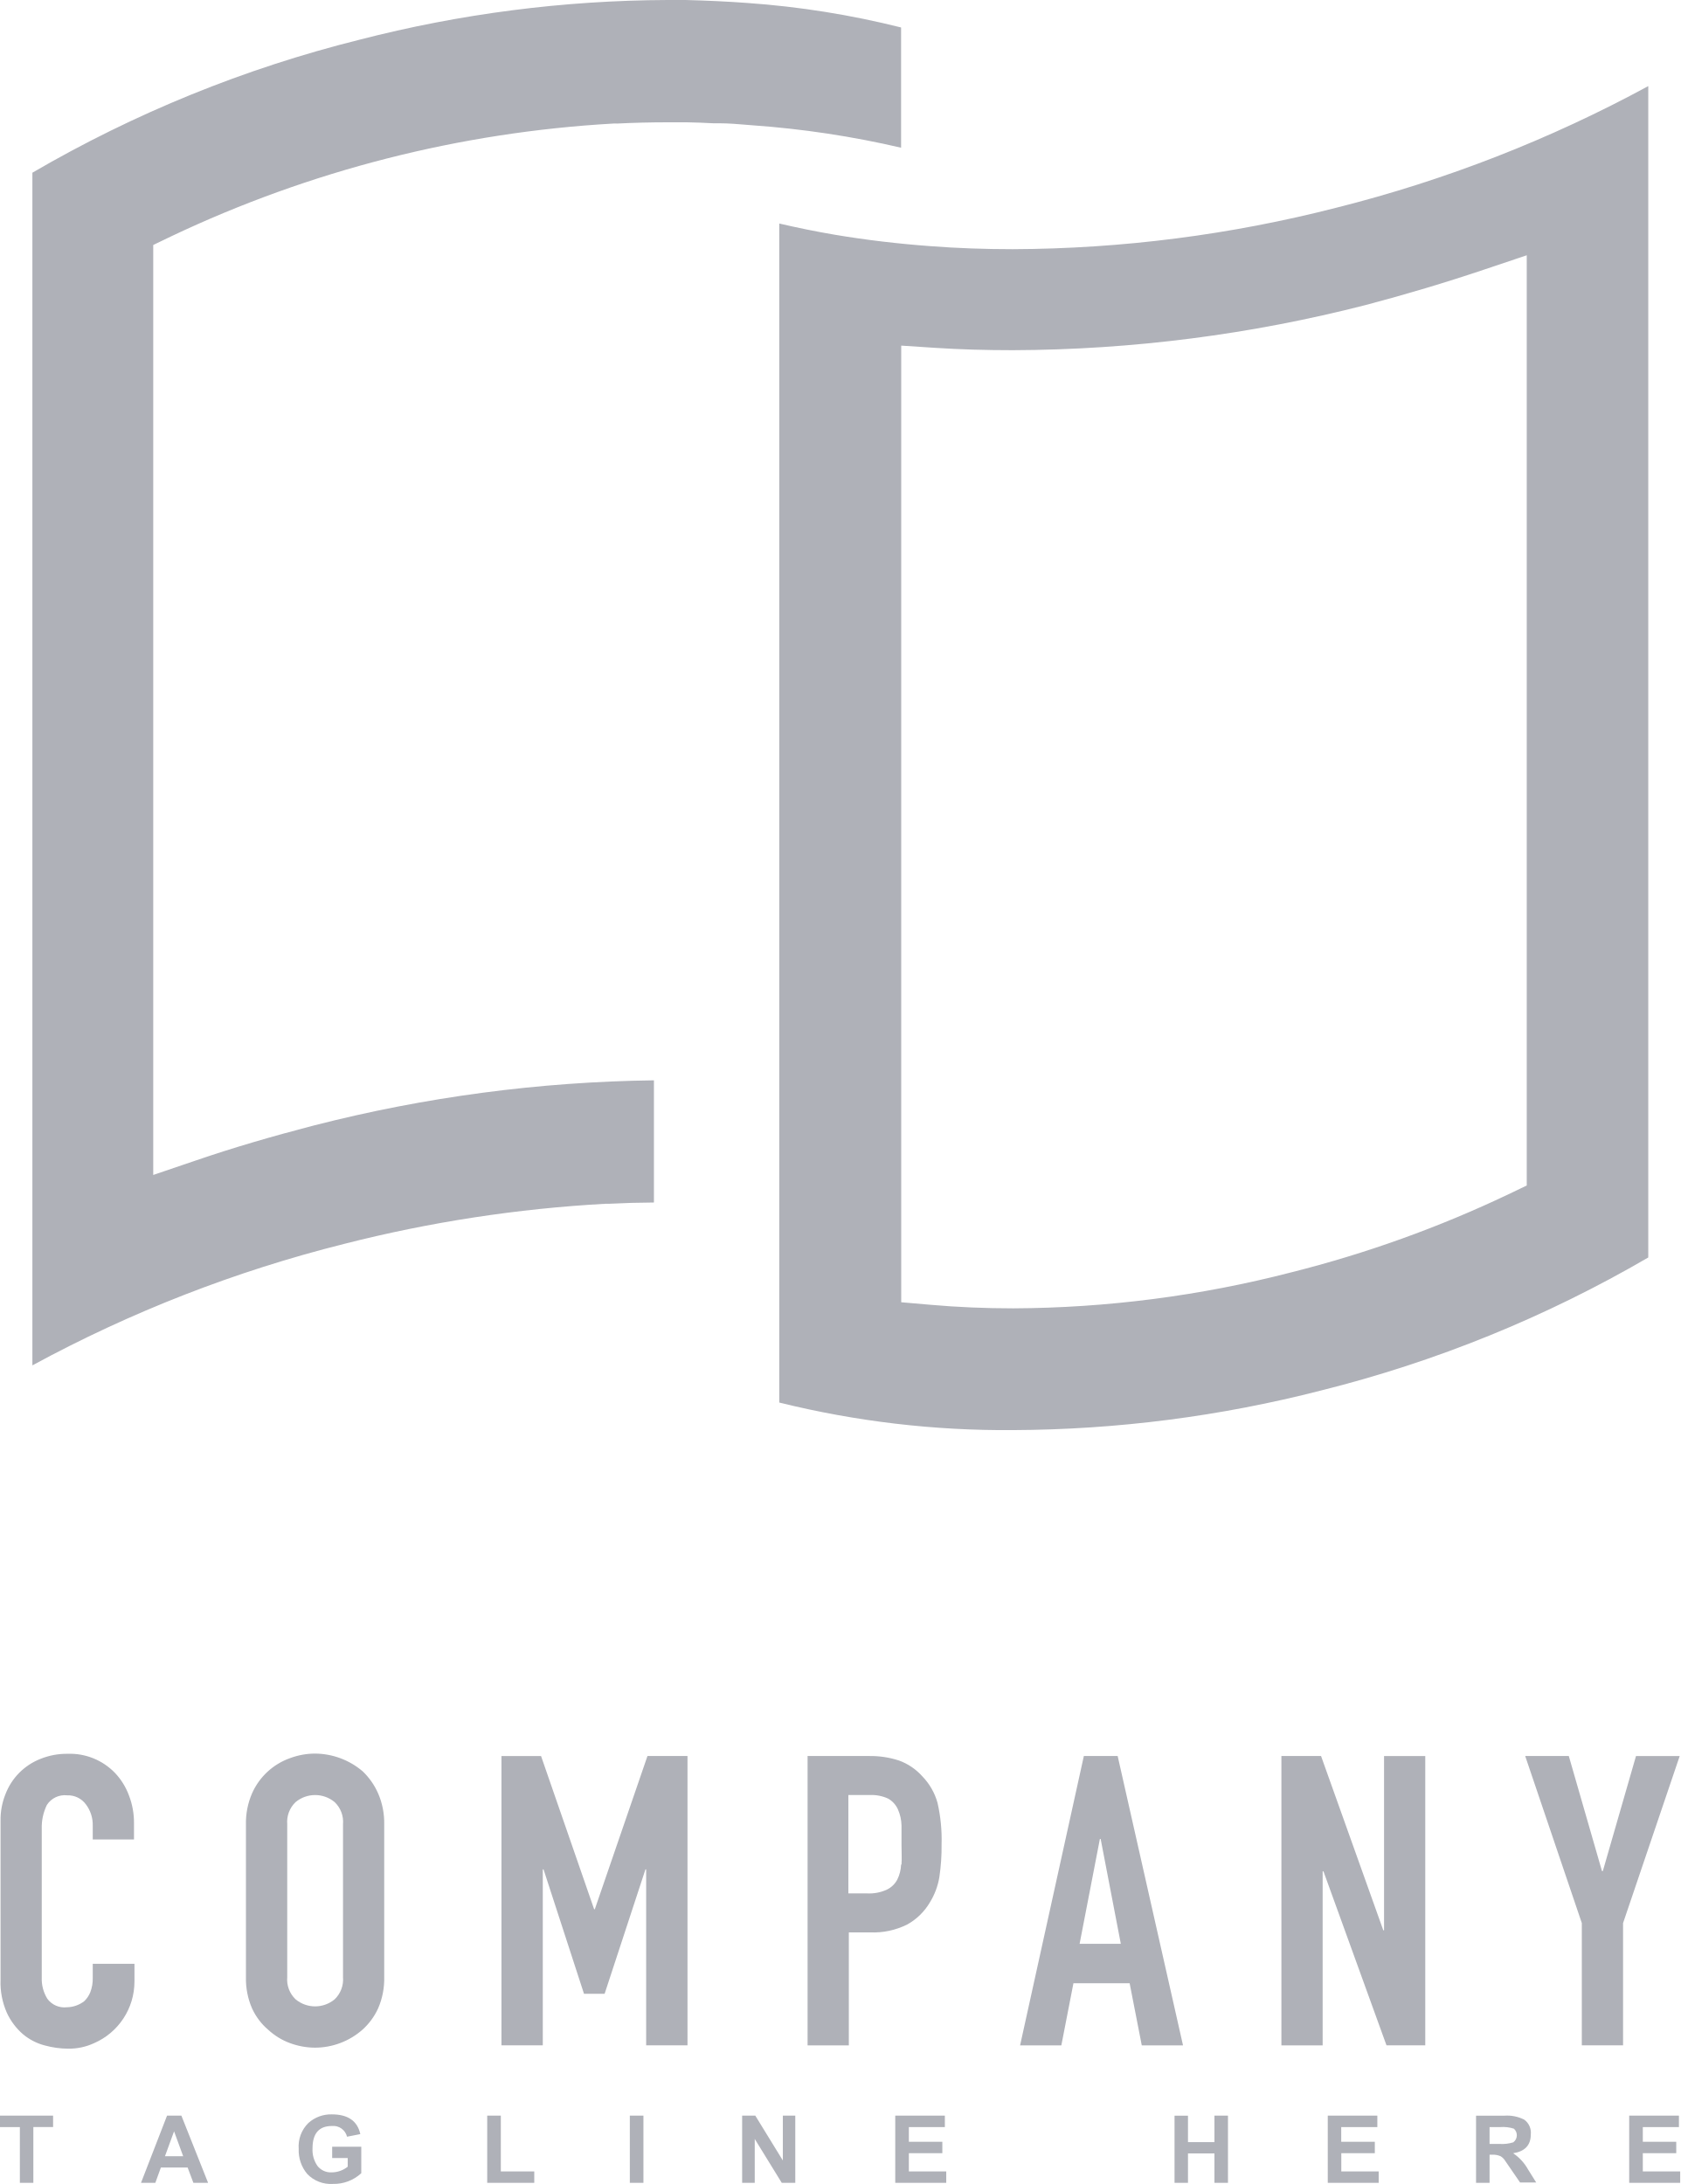
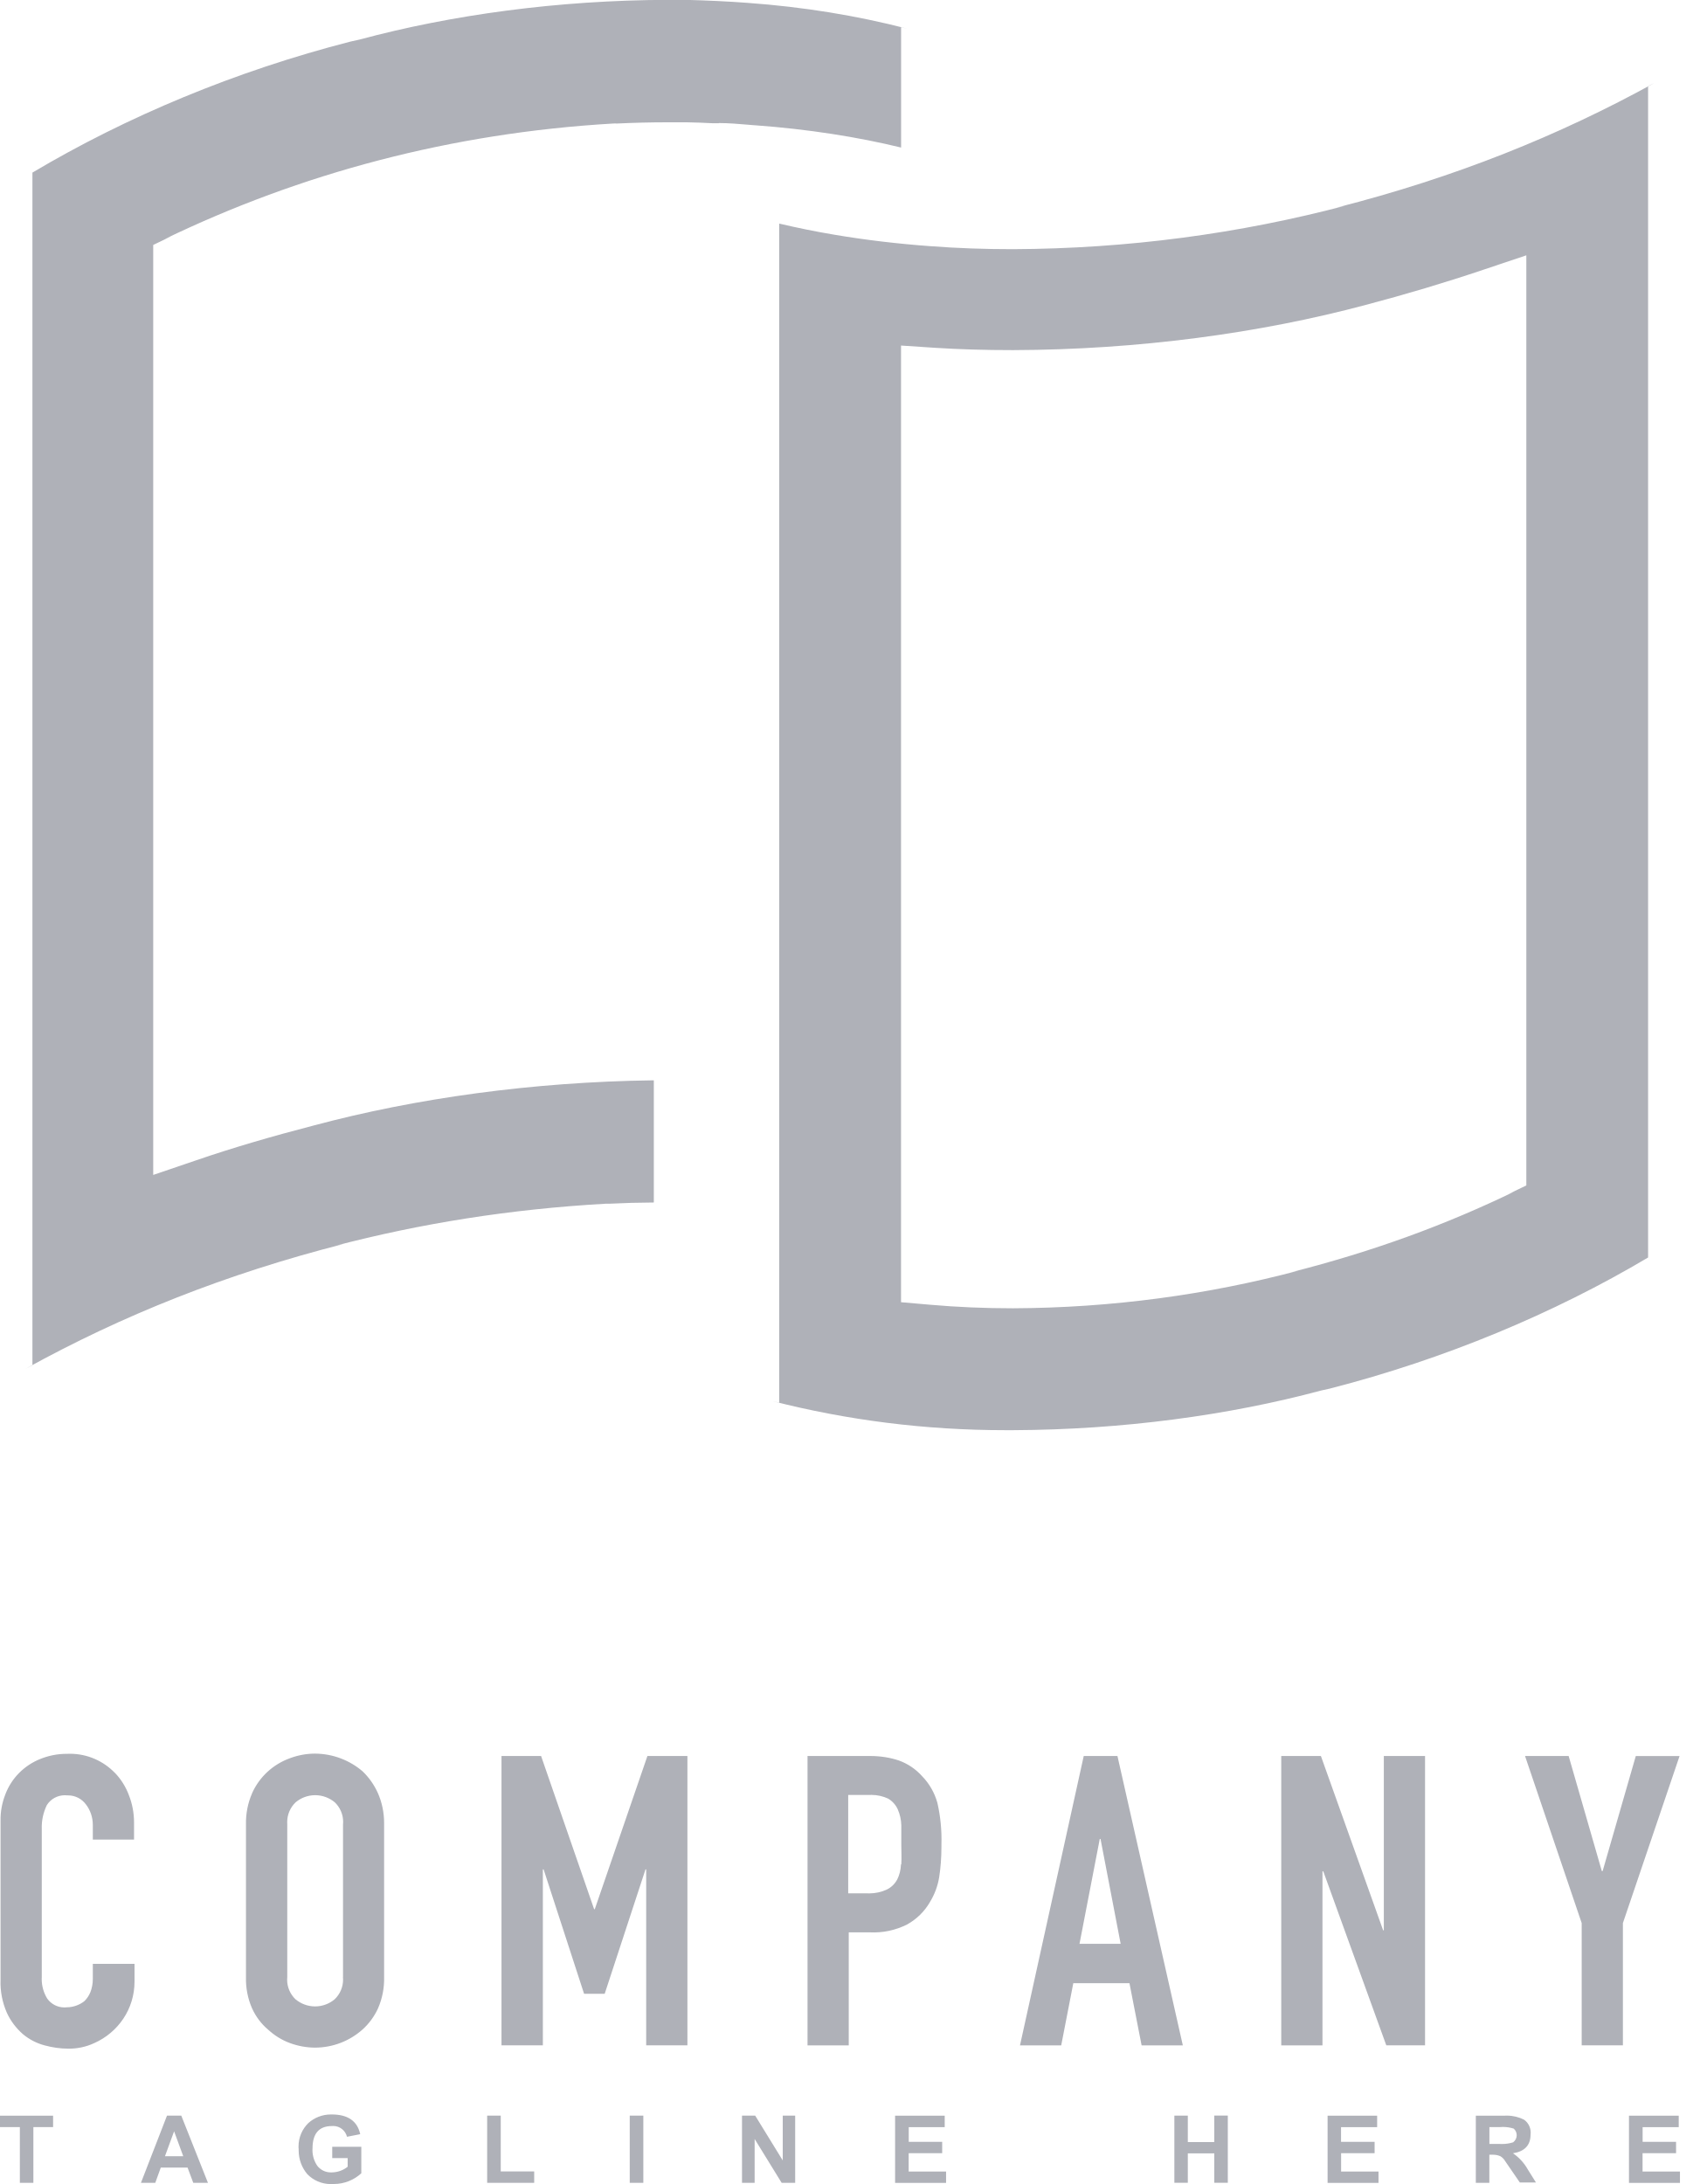
- <svg xmlns="http://www.w3.org/2000/svg" width="40" height="52" fill="none">
-   <path fill-rule="evenodd" clip-rule="evenodd" d="M17.114 2.935h-.137c-.21-.013-.42-.018-.63-.023h-.455c-.397 0-.802.01-1.204.03a.625.625 0 0 0-.091 0A28.275 28.275 0 0 0 4.08 5.625l-.432.208v22.142l1.012-.344c.888-.305 1.834-.58 2.813-.834a34.328 34.328 0 0 1 8.095-1.075v2.909c-.362.002-.713.012-1.065.03h-.084a32.36 32.36 0 0 0-6.228.956 31.634 31.634 0 0 0-7.42 2.892V4.112A29.727 29.727 0 0 1 8.557.946 29.793 29.793 0 0 1 15.892 0h.427c.511.013 1.01.036 1.478.071a21.09 21.09 0 0 1 3.655.583v2.863a22.623 22.623 0 0 0-3.542-.534l-.072-.006c-.247-.021-.494-.042-.724-.042Zm5.039 2.926c.635.049 1.293.072 1.958.072a31.467 31.467 0 0 0 7.713-.99A31.777 31.777 0 0 0 39.24 2.05v27.89a29.815 29.815 0 0 1-7.786 3.166 29.943 29.943 0 0 1-7.337.944 22.405 22.405 0 0 1-5.565-.656V5.322c.43.1.873.191 1.323.267.739.125 1.518.216 2.277.272Zm14.194.217-1.012.34c-.93.313-1.87.593-2.813.842a34.263 34.263 0 0 1-8.406 1.078c-.66 0-1.267-.018-1.854-.056l-.807-.053V31.006l.693.06c.642.057 1.305.085 1.973.085a26.884 26.884 0 0 0 6.62-.857 27.764 27.764 0 0 0 5.173-1.86l.433-.208V6.078Z" fill="#AFB1B8" />
-   <path d="M2.737 42.212a1.492 1.492 0 0 0-1.126-.455 1.673 1.673 0 0 0-.65.122 1.463 1.463 0 0 0-.832.842c-.08.2-.119.413-.116.628v3.794c-.01.267.042.533.149.778.09.195.219.368.38.509.151.127.329.22.52.27.185.051.376.078.567.078.211.002.42-.043.612-.132a1.599 1.599 0 0 0 .96-1.465v-.424h-.993v.338a.881.881 0 0 1-.058.338.608.608 0 0 1-.144.214.697.697 0 0 1-.415.145.503.503 0 0 1-.465-.204.899.899 0 0 1-.132-.508v-3.538c-.006-.196.036-.39.122-.567a.507.507 0 0 1 .485-.229.527.527 0 0 1 .443.214.806.806 0 0 1 .164.509v.328h.982v-.387a1.788 1.788 0 0 0-.121-.664 1.562 1.562 0 0 0-.332-.534ZM8.629 42.17a1.765 1.765 0 0 0-1.128-.418c-.202 0-.403.037-.592.107A1.559 1.559 0 0 0 6 42.7c-.1.231-.15.482-.145.735v3.638c-.006.256.043.51.145.745.09.196.22.37.384.509.152.14.33.25.524.32.19.07.39.106.592.107a1.714 1.714 0 0 0 1.128-.427c.158-.142.286-.315.374-.509.102-.234.151-.489.145-.745v-3.639a1.77 1.77 0 0 0-.145-.734 1.643 1.643 0 0 0-.374-.532Zm-.463 4.904a.654.654 0 0 1-.197.527.727.727 0 0 1-.934 0 .652.652 0 0 1-.197-.527v-3.639a.654.654 0 0 1 .197-.526.727.727 0 0 1 .934 0 .651.651 0 0 1 .197.526v3.64ZM16.367 48.7v-6.89h-.953l-1.253 3.647h-.017l-1.263-3.646h-.943v6.888h.984v-4.19h.018l.963 2.962h.491l.972-2.962h.017v4.19h.984ZM21.958 42.294c-.151-.17-.343-.3-.556-.377a2.184 2.184 0 0 0-.714-.107h-1.462v6.89h.982v-2.691h.505c.307.014.611-.051.886-.188a1.43 1.43 0 0 0 .539-.527c.113-.183.19-.387.225-.6a4.9 4.9 0 0 0 .053-.783c.01-.33-.023-.662-.096-.984a1.466 1.466 0 0 0-.362-.633Zm-.506 2.1a.867.867 0 0 1-.091.359.552.552 0 0 1-.253.241 1.006 1.006 0 0 1-.463.087h-.448v-2.342h.506a.942.942 0 0 1 .443.086.556.556 0 0 1 .23.254c.054.121.083.252.086.384v.458c0 .16.01.326 0 .473h-.01ZM26.608 41.81h-.805l-1.518 6.89h.982l.288-1.48h1.338l.289 1.48h.982l-1.556-6.89Zm-.906 4.471.483-2.497h.018l.48 2.497h-.981ZM32.95 45.96h-.018l-1.482-4.15h-.944v6.89h.982v-4.143h.02l1.5 4.142h.923v-6.888h-.981v4.15ZM38.948 41.81l-.79 2.74h-.02l-.79-2.74H36.31l1.348 3.978v2.911h.982v-2.911l1.348-3.977h-1.04ZM0 50.645h.473v1.327h.321v-1.328h.47v-.272H0v.273ZM3.977 50.372l-.62 1.6h.341l.132-.364h.637l.137.364h.35l-.636-1.6h-.341Zm-.05.967.217-.593.217.593h-.435ZM7.908 51.382h.37v.206a.613.613 0 0 1-.38.135.404.404 0 0 1-.34-.153.669.669 0 0 1-.118-.417c0-.356.154-.534.46-.534a.337.337 0 0 1 .362.255l.316-.062c-.068-.312-.293-.47-.678-.47a.804.804 0 0 0-.559.206.78.78 0 0 0-.23.615.873.873 0 0 0 .205.6.776.776 0 0 0 .607.235.96.96 0 0 0 .678-.255v-.63h-.693v.27ZM11.923 50.372h-.324v1.6h1.12V51.7h-.796v-1.328ZM15.318 50.372h-.324v1.6h.324v-1.6ZM18.637 51.44l-.656-1.068h-.313v1.6h.3v-1.045l.643 1.045h.322v-1.6h-.296v1.069ZM21.637 51.267h.797v-.272h-.797v-.35h.857v-.273h-1.181v1.6h1.214V51.7h-.89v-.433ZM28.912 51.003h-.63v-.63h-.32v1.599h.32v-.7h.63v.7h.322v-1.6h-.322v.631ZM31.93 51.267h.8v-.272h-.8v-.35h.86v-.273H31.61v1.6h1.212V51.7h-.89v-.433ZM36.023 51.268c.278-.044.42-.191.42-.445a.383.383 0 0 0-.157-.356.904.904 0 0 0-.468-.094h-.678v1.599h.322v-.669h.063a.431.431 0 0 1 .2.036c.047.029.086.069.114.117l.349.508h.384l-.195-.312a1.115 1.115 0 0 0-.354-.384Zm-.324-.222h-.237v-.401h.253a.84.84 0 0 1 .326.038.21.21 0 0 1-.015.325.913.913 0 0 1-.327.038ZM39.11 51.267h.796v-.272h-.796v-.35h.86v-.273h-1.184v1.6H40V51.7h-.89v-.433Z" fill="#AFB1B8" />
+ <svg xmlns="http://www.w3.org/2000/svg" version="1.1" width="25" height="32" viewBox="0 0 25 32">
+   <path fill="#afb1b8" d="M10.532 1.806h-0.084c-0.129-0.008-0.258-0.011-0.388-0.014h-0.28c-0.244 0-0.494 0.006-0.741 0.018-0.008-0.001-0.018-0.001-0.028-0.001s-0.020 0-0.029 0.001l0.001-0c-2.376 0.138-4.582 0.733-6.576 1.696l0.104-0.045-0.266 0.128v13.626l0.623-0.212c0.546-0.188 1.129-0.357 1.731-0.513 1.488-0.398 3.202-0.638 4.967-0.661l0.014-0v1.79c-0.223 0.001-0.439 0.007-0.655 0.018h-0.052c-1.399 0.079-2.709 0.289-3.971 0.619l0.139-0.031c-1.734 0.441-3.254 1.050-4.666 1.83l0.1-0.051v-17.475c1.379-0.82 2.975-1.488 4.665-1.921l0.127-0.028c1.353-0.364 2.907-0.576 4.51-0.582h0.267c0.314 0.008 0.622 0.022 0.91 0.044 0.829 0.060 1.597 0.187 2.339 0.378l-0.090-0.020v1.762c-0.628-0.154-1.373-0.271-2.134-0.326l-0.045-0.003-0.044-0.004c-0.152-0.013-0.304-0.026-0.446-0.026zM13.633 3.607c0.391 0.030 0.796 0.044 1.205 0.044 1.689-0.007 3.324-0.228 4.881-0.639l-0.135 0.030c1.734-0.442 3.252-1.052 4.665-1.831l-0.101 0.051v17.163c-1.379 0.819-2.975 1.487-4.664 1.921l-0.127 0.028c-1.353 0.363-2.908 0.574-4.511 0.581h-0.004c-0.033 0-0.072 0-0.111 0-1.177 0-2.319-0.147-3.409-0.425l0.095 0.021v-17.275c0.265 0.062 0.537 0.118 0.814 0.164 0.455 0.077 0.934 0.133 1.401 0.167zM22.367 3.74l-0.623 0.209c-0.572 0.193-1.151 0.365-1.731 0.518-1.551 0.415-3.332 0.657-5.169 0.663h-0.004c-0.406 0-0.78-0.011-1.141-0.034l-0.497-0.033v14.017l0.426 0.037c0.395 0.035 0.803 0.052 1.214 0.052 1.45-0.006 2.853-0.198 4.189-0.553l-0.116 0.026c1.221-0.31 2.281-0.702 3.285-1.189l-0.102 0.044 0.266-0.128v-13.63z" />
+   <path fill="#afb1b8" d="M1.684 25.977c-0.167-0.173-0.401-0.281-0.661-0.281-0.011 0-0.023 0-0.034 0.001l0.002-0c-0.004-0-0.009-0-0.014-0-0.139 0-0.272 0.028-0.393 0.078l0.007-0.003c-0.237 0.095-0.42 0.28-0.51 0.512l-0.002 0.006c-0.049 0.123-0.073 0.254-0.071 0.386v2.335c-0.006 0.164 0.026 0.328 0.092 0.479 0.055 0.12 0.135 0.226 0.234 0.313 0.093 0.078 0.202 0.135 0.32 0.166 0.114 0.031 0.231 0.048 0.349 0.048 0.13 0.001 0.258-0.026 0.377-0.081 0.351-0.156 0.591-0.5 0.591-0.901v-0.261h-0.611v0.208c0 0.004 0 0.009 0 0.014 0 0.070-0.013 0.136-0.037 0.198l0.001-0.004c-0.021 0.052-0.051 0.095-0.089 0.132l-0 0c-0.070 0.054-0.159 0.088-0.255 0.089h-0c-0.011 0.001-0.023 0.002-0.036 0.002-0.103 0-0.194-0.050-0.25-0.127l-0.001-0.001c-0.051-0.082-0.082-0.182-0.082-0.289 0-0.008 0-0.016 0.001-0.024l-0 0.001v-2.177c-0.004-0.121 0.022-0.24 0.075-0.349 0.056-0.087 0.153-0.143 0.262-0.143 0.013 0 0.025 0.001 0.038 0.002l-0.001-0c0.003-0 0.007-0 0.012-0 0.107 0 0.201 0.052 0.26 0.131l0.001 0.001c0.063 0.082 0.101 0.187 0.101 0.3 0 0.005-0 0.009-0 0.014v-0.001 0.202h0.604v-0.238c0-0.003 0-0.007 0-0.011 0-0.143-0.027-0.28-0.077-0.405l0.003 0.007c-0.048-0.128-0.117-0.237-0.205-0.329l0 0zM5.31 25.951c-0.186-0.158-0.429-0.255-0.694-0.257h-0c-0.124 0-0.248 0.023-0.364 0.066-0.252 0.090-0.451 0.276-0.557 0.511l-0.002 0.006c-0.062 0.142-0.092 0.297-0.089 0.452v2.239c-0.004 0.158 0.026 0.314 0.089 0.458 0.055 0.121 0.135 0.228 0.236 0.313 0.094 0.086 0.203 0.154 0.322 0.197 0.117 0.043 0.24 0.065 0.364 0.066 0.267-0.001 0.51-0.1 0.695-0.264l-0.001 0.001c0.097-0.087 0.176-0.194 0.23-0.313 0.063-0.144 0.093-0.301 0.089-0.458v-2.239c0-0.006 0-0.013 0-0.020 0-0.156-0.033-0.305-0.092-0.439l0.003 0.007c-0.057-0.128-0.135-0.237-0.23-0.327l-0-0zM5.025 28.969c0.001 0.010 0.002 0.023 0.002 0.035 0 0.114-0.047 0.216-0.123 0.289l-0 0c-0.077 0.065-0.178 0.105-0.287 0.105s-0.21-0.040-0.288-0.105l0.001 0.001c-0.076-0.073-0.123-0.175-0.123-0.289 0-0.012 0.001-0.025 0.002-0.037l-0 0.002v-2.239c-0.001-0.010-0.001-0.022-0.001-0.034 0-0.113 0.047-0.216 0.123-0.289l0-0c0.077-0.065 0.178-0.105 0.287-0.105s0.21 0.040 0.288 0.105l-0.001-0.001c0.076 0.073 0.123 0.175 0.123 0.289 0 0.012-0.001 0.025-0.002 0.037l0-0.002v2.24zM10.072 29.969v-4.24h-0.586l-0.771 2.244h-0.010l-0.777-2.244h-0.58v4.239h0.606v-2.578h0.011l0.593 1.823h0.302l0.598-1.823h0.010v2.578h0.606zM13.513 26.027c-0.093-0.105-0.211-0.185-0.342-0.232-0.124-0.042-0.267-0.066-0.416-0.066-0.008 0-0.016 0-0.024 0l0.001-0h-0.9v4.24h0.604v-1.656h0.311c0.189 0.009 0.376-0.031 0.545-0.116 0.139-0.078 0.251-0.188 0.329-0.32l0.002-0.004c0.070-0.113 0.117-0.238 0.138-0.369 0.021-0.133 0.033-0.287 0.033-0.444 0-0.013-0-0.027-0-0.040l0 0.002c0.006-0.203-0.014-0.407-0.059-0.606-0.043-0.153-0.12-0.284-0.223-0.39l0 0zM13.201 27.319c-0.003 0.081-0.023 0.157-0.057 0.224l0.001-0.003c-0.035 0.065-0.089 0.116-0.154 0.147l-0.002 0.001c-0.075 0.034-0.162 0.054-0.254 0.054-0.011 0-0.022-0-0.033-0.001l0.002 0h-0.276v-1.441h0.311c0.009-0 0.019-0.001 0.029-0.001 0.088 0 0.172 0.020 0.247 0.055l-0.004-0.002c0.062 0.036 0.111 0.090 0.141 0.154l0.001 0.002c0.033 0.074 0.051 0.155 0.053 0.236v0.282c0 0.098 0.006 0.201 0 0.291h-0.006zM16.374 25.729h-0.495l-0.934 4.24h0.604l0.177-0.911h0.823l0.178 0.911h0.604l-0.958-4.24zM15.817 28.481l0.297-1.537h0.011l0.295 1.537h-0.604zM20.277 28.283h-0.011l-0.912-2.554h-0.581v4.24h0.604v-2.55h0.012l0.923 2.549h0.568v-4.239h-0.604v2.554zM23.968 25.729l-0.486 1.686h-0.012l-0.486-1.686h-0.639l0.83 2.448v1.791h0.604v-1.791l0.83-2.447h-0.64zM0 31.166h0.291v0.817h0.198v-0.817h0.289v-0.167h-0.778v0.168zM2.447 30.998l-0.382 0.985h0.21l0.081-0.224h0.392l0.084 0.224h0.215l-0.391-0.985h-0.21zM2.417 31.593l0.134-0.365 0.134 0.365h-0.268zM4.866 31.62h0.228v0.127c-0.063 0.051-0.145 0.082-0.234 0.083h-0c-0.004 0-0.009 0-0.014 0-0.079 0-0.149-0.037-0.195-0.094l-0-0c-0.046-0.065-0.073-0.147-0.073-0.234 0-0.008 0-0.016 0.001-0.023l-0 0.001c0-0.219 0.095-0.329 0.283-0.329 0.006-0.001 0.014-0.001 0.021-0.001 0.097 0 0.178 0.067 0.201 0.157l0 0.001 0.194-0.038c-0.042-0.192-0.18-0.289-0.417-0.289-0.004-0-0.008-0-0.013-0-0.127 0-0.244 0.048-0.331 0.127l0-0c-0.088 0.087-0.143 0.208-0.143 0.342 0 0.013 0 0.026 0.002 0.038l-0-0.002c-0 0.007-0 0.015-0 0.023 0 0.132 0.048 0.254 0.127 0.347l-0.001-0.001c0.087 0.090 0.209 0.146 0.343 0.146 0.011 0 0.021-0 0.032-0.001l-0.001 0c0.005 0 0.010 0 0.016 0 0.155 0 0.296-0.060 0.402-0.157l-0 0v-0.388h-0.426v0.166zM7.337 30.998h-0.199v0.985h0.689v-0.167h-0.49v-0.817zM9.426 30.998h-0.199v0.985h0.199v-0.985zM11.469 31.655l-0.404-0.657h-0.193v0.985h0.185v-0.643l0.396 0.643h0.198v-0.985h-0.182v0.658zM13.315 31.549h0.49v-0.167h-0.49v-0.215h0.527v-0.168h-0.727v0.985h0.747v-0.167h-0.548v-0.266zM17.792 31.386h-0.388v-0.388h-0.197v0.984h0.197v-0.431h0.388v0.431h0.198v-0.985h-0.198v0.388zM19.649 31.549h0.492v-0.167h-0.492v-0.215h0.529v-0.168h-0.726v0.985h0.746v-0.167h-0.548v-0.266zM22.168 31.55c0.171-0.027 0.258-0.118 0.258-0.274 0.001-0.008 0.002-0.018 0.002-0.028 0-0.079-0.038-0.148-0.098-0.191l-0.001-0c-0.073-0.037-0.159-0.059-0.25-0.059-0.014 0-0.027 0-0.040 0.001l0.002-0h-0.417v0.984h0.198v-0.412h0.039c0.005-0 0.010-0 0.016-0 0.039 0 0.076 0.008 0.109 0.023l-0.002-0.001c0.029 0.018 0.053 0.042 0.070 0.072l0.215 0.313h0.236l-0.12-0.192c-0.054-0.096-0.128-0.175-0.215-0.235l-0.002-0.002zM21.969 31.413h-0.146v-0.247h0.156c0.012-0.001 0.027-0.002 0.042-0.002 0.057 0 0.111 0.009 0.163 0.026l-0.004-0.001c0.026 0.024 0.043 0.058 0.043 0.096 0 0.042-0.020 0.080-0.052 0.104l-0 0c-0.049 0.016-0.106 0.025-0.164 0.025-0.013 0-0.026-0-0.039-0.001l0.002 0zM24.068 31.549h0.49v-0.167h-0.49v-0.215h0.529v-0.168h-0.729v0.985h0.747v-0.167h-0.548v-0.266z" />
</svg>
